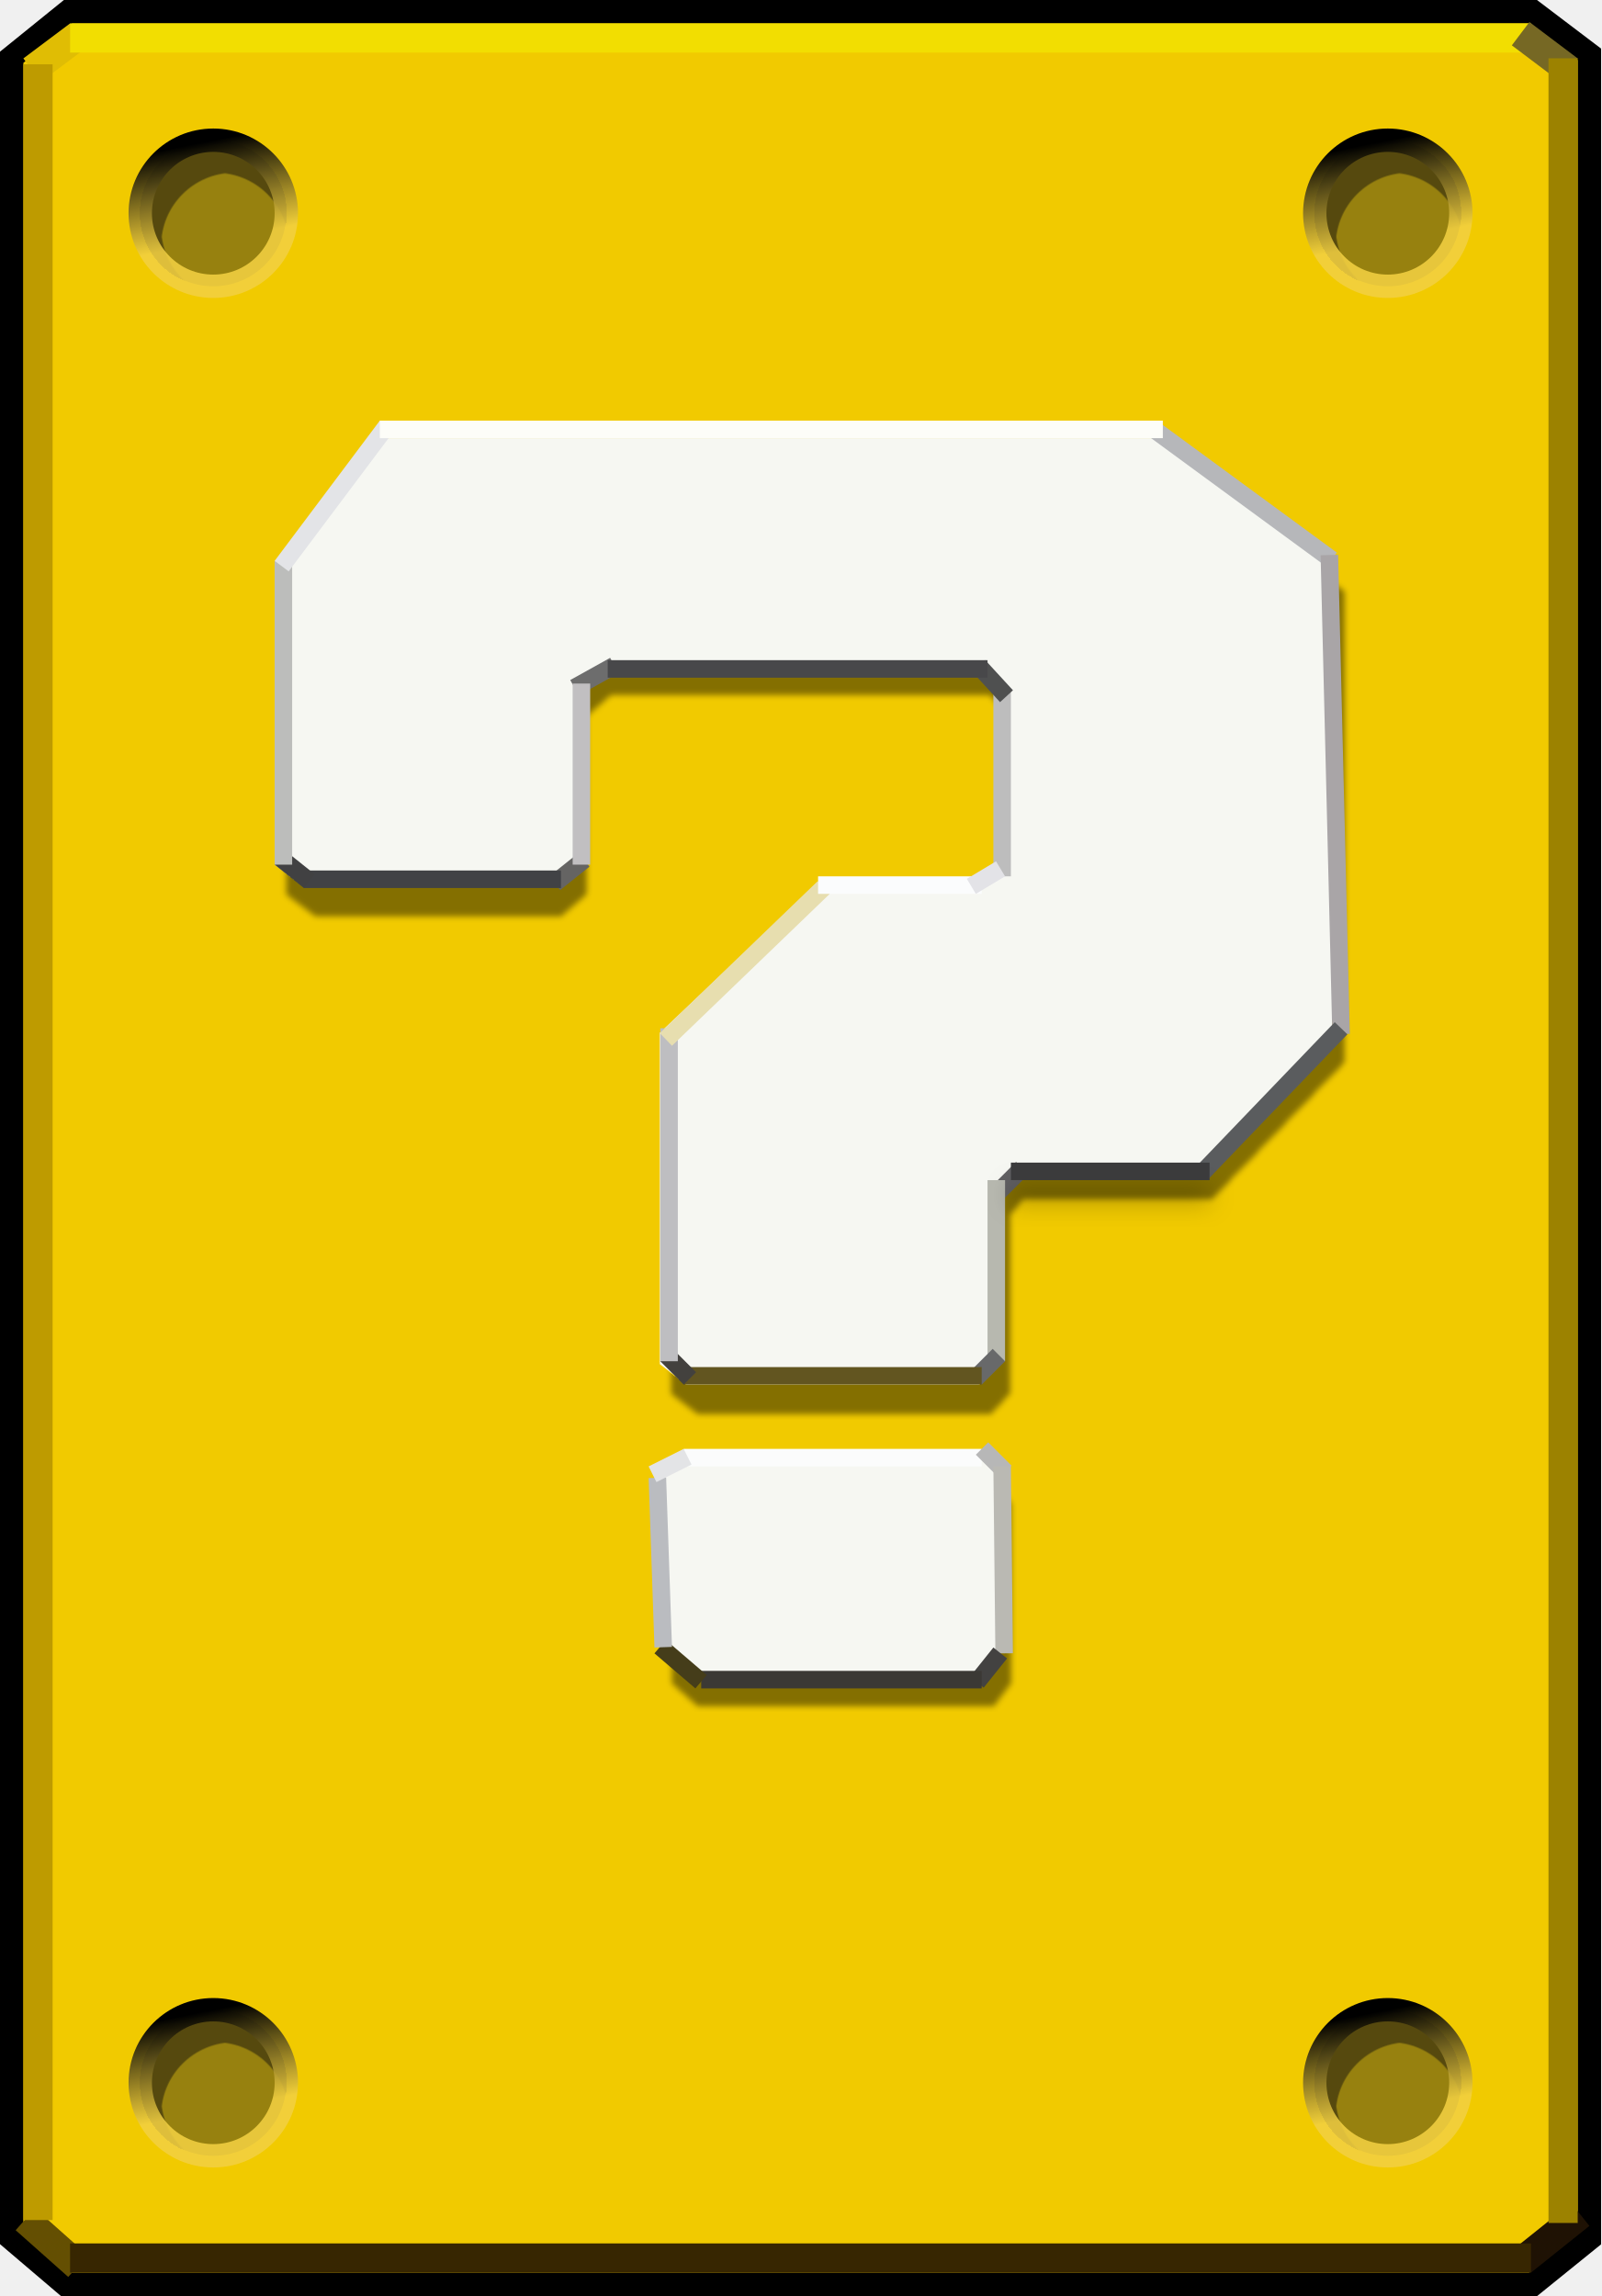
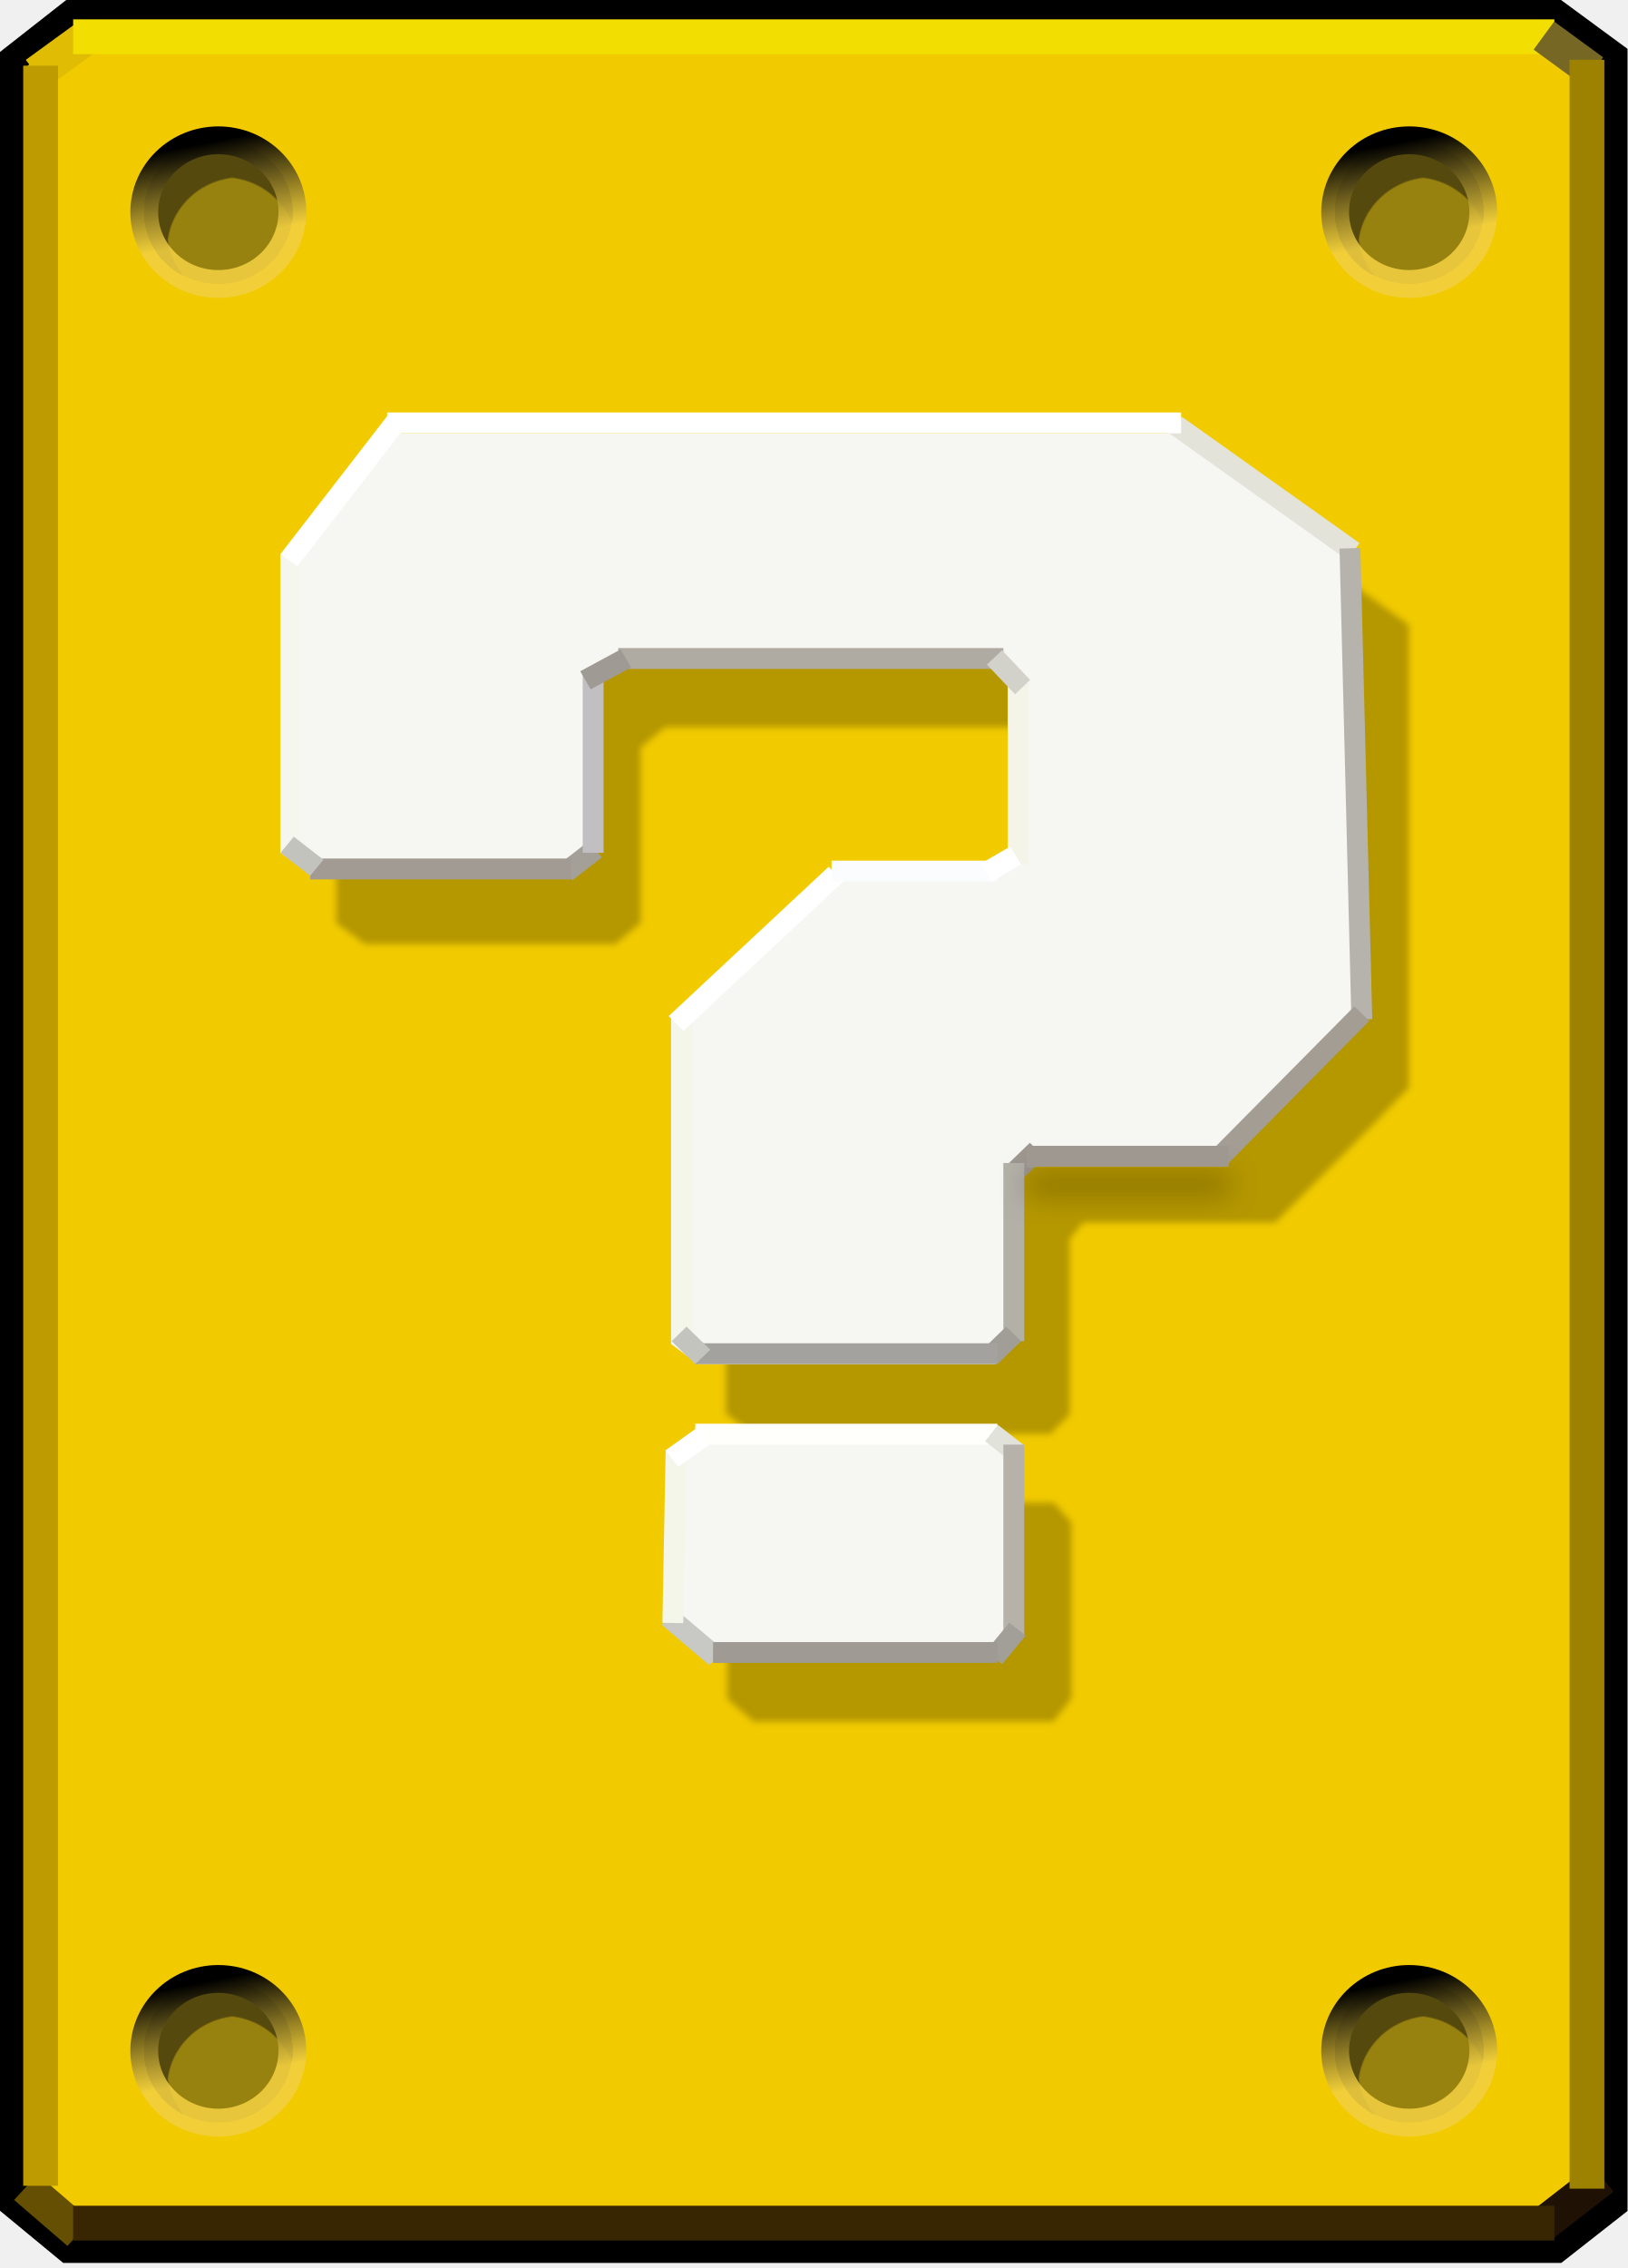
- <svg xmlns="http://www.w3.org/2000/svg" width="274" height="393" viewBox="0 0 274 393" fill="none">
-   <path d="M11.643 2H262.357L272 9.312V383.201L262.357 391H11.161L2 383.201V9.8L11.643 2Z" fill="#F1CA00" stroke="black" stroke-width="4" />
-   <line x1="13.5" y1="6" x2="5.5" y2="12" stroke="#E0BD04" stroke-width="5" />
-   <line x1="12" y1="6.5" x2="262" y2="6.5" stroke="#F2DE01" stroke-width="5" />
-   <line x1="13.339" y1="387.869" x2="4.339" y2="379.869" stroke="#644F02" stroke-width="5" />
-   <path d="M6.505 11.007L6.505 380" stroke="#BE9B00" stroke-width="5" />
-   <line x1="260.438" y1="387.048" x2="270.438" y2="379.048" stroke="#1F1204" stroke-width="5" />
-   <path d="M268.5 12L260.232 5.768" stroke="#766824" stroke-width="5" />
-   <path d="M11.991 386.5L262 386.5" stroke="#372601" stroke-width="5" />
-   <path d="M267.5 380.5L267.5 9.979" stroke="#9C8200" stroke-width="5" />
+ <svg xmlns="http://www.w3.org/2000/svg" width="234" height="326" viewBox="0 0 234 326" fill="none">
+   <path d="M10.214 2H223.786L232 8.039V316.828L223.786 323.27H9.804L2 316.828V8.441L10.214 2Z" fill="#F1CA00" stroke="black" stroke-width="4" />
+   <line y1="-2.5" x2="8.426" y2="-2.5" transform="matrix(-0.808787 0.588101 -0.61187 -0.790959 10.5185 3.65161)" stroke="#E0BD04" stroke-width="5" />
+   <line x1="10.518" y1="5.281" x2="223.481" y2="5.281" stroke="#F2DE01" stroke-width="5" />
+   <line y1="-2.5" x2="10.121" y2="-2.5" transform="matrix(-0.757513 -0.65282 0.675792 -0.737092 13.0741 319.14)" stroke="#644F02" stroke-width="5" />
+   <path d="M5.838 9.438L5.838 314.185" stroke="#BE9B00" stroke-width="5" />
+   <line y1="-2.5" x2="10.78" y2="-2.5" transform="matrix(0.79018 -0.612875 0.636452 0.771316 223.481 321.618)" stroke="#1F1204" stroke-width="5" />
+   <path d="M229.019 10.259L221.976 5.112" stroke="#766824" stroke-width="5" />
+   <path d="M10.511 319.553L223.481 319.553" stroke="#372601" stroke-width="5" />
+   <path d="M228.167 314.598L228.167 8.59" stroke="#9C8200" stroke-width="5" />
  <g filter="url(#filter0_i_44_13)">
-     <circle cx="36.5" cy="36.5" r="12.5" fill="#97810F" />
+     <ellipse cx="31.389" cy="30.493" rx="10.648" ry="10.324" fill="#97810F" />
  </g>
-   <circle cx="36.5" cy="36.5" r="12.5" stroke="url(#paint0_linear_44_13)" stroke-width="4" />
+   <ellipse cx="31.389" cy="30.493" rx="10.648" ry="10.324" stroke="url(#paint0_linear_44_13)" stroke-width="4" />
  <g filter="url(#filter1_i_44_13)">
-     <circle cx="237.5" cy="36.5" r="12.5" fill="#97810F" />
+     <ellipse cx="202.611" cy="30.493" rx="10.648" ry="10.324" fill="#97810F" />
  </g>
-   <circle cx="237.5" cy="36.5" r="12.5" stroke="url(#paint1_linear_44_13)" stroke-width="4" />
+   <ellipse cx="202.611" cy="30.493" rx="10.648" ry="10.324" stroke="url(#paint1_linear_44_13)" stroke-width="4" />
  <g filter="url(#filter2_i_44_13)">
-     <circle cx="36.5" cy="356.5" r="12.5" fill="#97810F" />
+     <ellipse cx="31.389" cy="294.777" rx="10.648" ry="10.324" fill="#97810F" />
  </g>
-   <circle cx="36.5" cy="356.5" r="12.5" stroke="url(#paint2_linear_44_13)" stroke-width="4" />
+   <ellipse cx="31.389" cy="294.777" rx="10.648" ry="10.324" stroke="url(#paint2_linear_44_13)" stroke-width="4" />
  <g filter="url(#filter3_i_44_13)">
-     <circle cx="237.5" cy="356.5" r="12.5" fill="#97810F" />
+     <ellipse cx="202.611" cy="294.777" rx="10.648" ry="10.324" fill="#97810F" />
  </g>
-   <circle cx="237.5" cy="356.5" r="12.5" stroke="url(#paint3_linear_44_13)" stroke-width="4" />
+   <ellipse cx="202.611" cy="294.777" rx="10.648" ry="10.324" stroke="url(#paint3_linear_44_13)" stroke-width="4" />
  <g filter="url(#filter4_d_44_13)">
-     <path d="M113 252.5L117.5 249H168L171 252.5V283L168 287H117.5L113 283V252.5Z" fill="#F6F7F2" />
+     <path d="M96.556 208.884L100.389 205.994H143.407L145.963 208.884V234.074L143.407 237.378H100.389L96.556 234.074V208.884Z" fill="#F6F7F2" />
  </g>
  <g filter="url(#filter5_d_44_13)">
-     <path d="M65.37 75H121.561H199.364L228 96.316V137.882V176.783L205.307 200.23H173L170.728 203V233.5L167.5 237H117.5L112.916 233.5V200.23V176.783L139.391 151.737H167.5L170.728 148V117.5L167.5 113.901H139.391H102.5L98.328 117.5V148L94 151.737H52L47 148V96.316L65.37 75Z" fill="#F6F7F2" />
+     <path d="M55.982 62.29H103.848H170.125L194.519 79.894V114.223V146.351L175.188 165.716H147.667L145.732 168.003V193.193L142.981 196.083H100.389L96.484 193.193V165.716V146.351L119.037 125.666H142.981L145.732 122.58V97.39L142.981 94.418H119.037H87.611L84.058 97.39V122.58L80.37 125.666H44.593L40.333 122.58V79.894L55.982 62.29Z" fill="#F6F7F2" />
  </g>
-   <line x1="197.887" y1="73.79" x2="227.887" y2="95.79" stroke="#B6B7BA" stroke-width="3" />
-   <path d="M227.5 95L229.5 177" stroke="#A9A5A7" stroke-width="3" />
-   <path d="M229.5 176L205.5 201" stroke="#5A5C5E" stroke-width="3" />
-   <line x1="170.939" y1="203.939" x2="174.939" y2="199.939" stroke="#616062" stroke-width="3" />
-   <line x1="170.5" y1="202" x2="170.5" y2="233" stroke="#B7B8AF" stroke-width="3" />
-   <line x1="166.939" y1="235.939" x2="170.939" y2="231.939" stroke="#68696A" stroke-width="3" />
-   <line x1="117" y1="235.5" x2="168" y2="235.5" stroke="#625520" stroke-width="3" />
-   <line x1="114.061" y1="231.939" x2="118.061" y2="235.939" stroke="#43413E" stroke-width="3" />
-   <line x1="114.5" y1="176" x2="114.5" y2="233" stroke="#BEBEC1" stroke-width="3" />
-   <line x1="113.96" y1="177.92" x2="140.96" y2="151.92" stroke="#E7DEAF" stroke-width="3" />
-   <line x1="140" y1="151.5" x2="168" y2="151.5" stroke="#FBFCFD" stroke-width="3" />
-   <line x1="105.142" y1="113.912" x2="98.317" y2="117.71" stroke="#6D6D6D" stroke-width="3" />
-   <line x1="99.945" y1="147.172" x2="94.936" y2="151.172" stroke="#656463" stroke-width="3" />
-   <path d="M171.5 118.5V150" stroke="#BDBDBD" stroke-width="3" />
-   <line x1="96" y1="150.5" x2="52" y2="150.5" stroke="#414245" stroke-width="3" />
-   <line x1="47.937" y1="146.829" x2="52.937" y2="150.829" stroke="#414142" stroke-width="3" />
-   <path d="M167.5 114L172.248 119.168" stroke="#4F5050" stroke-width="3" />
+   <line y1="-1.5" x2="31.356" y2="-1.5" transform="matrix(0.815006 0.579453 -0.603256 0.797548 168.111 62.2898)" stroke="#E4E3DA" stroke-width="3" />
+   <path d="M194.093 78.808L195.796 146.53" stroke="#B6B3AC" stroke-width="3" />
+   <path d="M195.796 145.704L175.352 166.351" stroke="#A39D93" stroke-width="3" />
+   <line y1="-1.5" x2="4.746" y2="-1.5" transform="matrix(0.717964 -0.69608 0.717964 0.69608 146.815 169.655)" stroke="#9D978F" stroke-width="3" />
+   <line x1="145.759" y1="167.177" x2="145.759" y2="192.78" stroke="#B3B0A8" stroke-width="3" />
+   <line y1="-1.5" x2="4.746" y2="-1.5" transform="matrix(0.717964 -0.69608 0.717964 0.69608 143.407 196.083)" stroke="#A19E97" stroke-width="3" />
+   <line x1="99.963" y1="194.583" x2="143.407" y2="194.583" stroke="#A4A29E" stroke-width="3" />
+   <line x1="98.056" y1="145.704" x2="98.056" y2="192.78" stroke="#F5F6EA" stroke-width="3" />
+   <line y1="-1.5" x2="31.466" y2="-1.5" transform="matrix(0.730954 -0.682427 0.704704 0.709502 98.2593 148.182)" stroke="white" stroke-width="3" />
+   <line x1="119.556" y1="125.209" x2="143.407" y2="125.209" stroke="#FBFCFD" stroke-width="3" />
+   <line y1="-1.5" x2="5.396" y2="-1.5" transform="matrix(-0.790714 0.612186 -0.63577 -0.771879 84.6373 120.927)" stroke="#A49F97" stroke-width="3" />
+   <path d="M146.389 98.216V124.231" stroke="#F4F4E9" stroke-width="3" />
+   <line x1="82.074" y1="124.905" x2="44.593" y2="124.905" stroke="#A19B93" stroke-width="3" />
  <g filter="url(#filter6_d_44_13)">
-     <line x1="207" y1="200.5" x2="173" y2="200.5" stroke="#3B3B3C" stroke-width="3" />
+     <line x1="176.63" y1="166.2" x2="147.667" y2="166.2" stroke="#9E9891" stroke-width="3" />
  </g>
-   <line x1="48.5" y1="96" x2="48.5" y2="148" stroke="#BCBDBB" stroke-width="3" />
-   <line x1="99.5" y1="117" x2="99.5" y2="148" stroke="#C1BFC1" stroke-width="3" />
-   <line x1="117" y1="249.5" x2="168" y2="249.5" stroke="#FBFCFC" stroke-width="3" />
-   <line x1="168.061" y1="247.939" x2="172.061" y2="251.939" stroke="#B7B7B7" stroke-width="3" />
-   <line x1="171.5" y1="250.984" x2="171.844" y2="282.998" stroke="#BAB9B3" stroke-width="3" />
-   <line x1="171.171" y1="282.937" x2="167.171" y2="287.937" stroke="#434241" stroke-width="3" />
-   <line x1="120" y1="287.5" x2="168" y2="287.5" stroke="#3B3935" stroke-width="3" />
-   <line x1="166.228" y1="151.714" x2="171.228" y2="148.714" stroke="#E3E3E7" stroke-width="3" />
-   <line x1="112.976" y1="281.861" x2="119.976" y2="287.861" stroke="#453D1A" stroke-width="3" />
-   <line x1="112.499" y1="252.948" x2="113.499" y2="281.948" stroke="#BABCC0" stroke-width="3" />
-   <line x1="117.671" y1="249.342" x2="111.671" y2="252.342" stroke="#E3E4E6" stroke-width="3" />
-   <line x1="104" y1="114.5" x2="169" y2="114.5" stroke="#48484A" stroke-width="3" />
-   <line x1="66.2" y1="72.9" x2="48.2" y2="96.9" stroke="#E3E4E7" stroke-width="3" />
-   <line x1="65" y1="73.5" x2="199" y2="73.5" stroke="#FDFDF8" stroke-width="3" />
+   <line x1="41.833" y1="79.633" x2="41.833" y2="122.579" stroke="#F5F6ED" stroke-width="3" />
+   <line x1="85.278" y1="96.977" x2="85.278" y2="122.579" stroke="#C1BFC1" stroke-width="3" />
+   <line y1="-1.5" x2="5.39" y2="-1.5" transform="matrix(0.79018 0.612875 -0.636452 0.771316 40.3333 122.58)" stroke="#C3C3BE" stroke-width="3" />
+   <line x1="99.963" y1="206.146" x2="143.407" y2="206.146" stroke="#FFFFFC" stroke-width="3" />
+   <path d="M142.556 205.994L146.337 208.935" stroke="#E1E2DA" stroke-width="3" />
+   <line x1="145.759" y1="207.646" x2="145.759" y2="234.9" stroke="#B6B2AA" stroke-width="3" />
+   <line y1="-1.5" x2="5.354" y2="-1.5" transform="matrix(-0.636452 0.771316 -0.79018 -0.612875 145.111 233.248)" stroke="#A29F98" stroke-width="3" />
+   <line y1="-1.5" x2="4.927" y2="-1.5" transform="matrix(0.864388 -0.502825 0.526241 0.850335 142.556 126.709)" stroke="white" stroke-width="3" />
+   <path d="M96.13 232.422L102.944 238.204" stroke="#C8C9C4" stroke-width="3" />
+   <line y1="-1.5" x2="24.788" y2="-1.5" transform="matrix(-0.0189213 0.999821 -0.999842 -0.0177857 95.7037 208.472)" stroke="#F5F6EA" stroke-width="3" />
+   <line y1="-1.5" x2="5.654" y2="-1.5" transform="matrix(-0.81431 0.580431 -0.60423 -0.79681 100.308 205.168)" stroke="white" stroke-width="3" />
+   <line x1="102.519" y1="237.529" x2="143.407" y2="237.529" stroke="#9F9B94" stroke-width="3" />
+   <line x1="88.889" y1="94.651" x2="144.259" y2="94.651" stroke="#AFABA3" stroke-width="3" />
+   <line y1="-1.5" x2="4.746" y2="-1.5" transform="matrix(0.717964 0.69608 -0.717964 0.69608 96.5556 192.78)" stroke="#C4C4BF" stroke-width="3" />
+   <line y1="-1.5" x2="6.606" y2="-1.5" transform="matrix(-0.880073 0.474839 -0.497822 -0.867279 89.2401 93.3439)" stroke="#9F9A93" stroke-width="3" />
+   <line y1="-1.5" x2="25.06" y2="-1.5" transform="matrix(-0.611869 0.790959 -0.808787 -0.588101 55.6667 59.812)" stroke="white" stroke-width="3" />
+   <path d="M142.981 94.499L147.026 98.767" stroke="#D3D2CA" stroke-width="3" />
+   <line x1="55.667" y1="60.79" x2="169.815" y2="60.79" stroke="white" stroke-width="3" />
  <defs>
-     <filter id="filter0_i_44_13" x="22" y="22" width="31" height="32" filterUnits="userSpaceOnUse" color-interpolation-filters="sRGB">
+     <filter id="filter0_i_44_13" x="18.741" y="18.169" width="27.296" height="27.647" filterUnits="userSpaceOnUse" color-interpolation-filters="sRGB">
      <feFlood flood-opacity="0" result="BackgroundImageFix" />
      <feBlend mode="normal" in="SourceGraphic" in2="BackgroundImageFix" result="shape" />
      <feColorMatrix in="SourceAlpha" type="matrix" values="0 0 0 0 0 0 0 0 0 0 0 0 0 0 0 0 0 0 127 0" result="hardAlpha" />
      <feMorphology radius="3" operator="erode" in="SourceAlpha" result="effect1_innerShadow_44_13" />
      <feOffset dx="2" dy="4" />
      <feComposite in2="hardAlpha" operator="arithmetic" k2="-1" k3="1" />
      <feColorMatrix type="matrix" values="0 0 0 0 0.252 0 0 0 0 0.213 0 0 0 0 0.05 0 0 0 0.75 0" />
      <feBlend mode="normal" in2="shape" result="effect1_innerShadow_44_13" />
    </filter>
-     <filter id="filter1_i_44_13" x="223" y="22" width="31" height="32" filterUnits="userSpaceOnUse" color-interpolation-filters="sRGB">
+     <filter id="filter1_i_44_13" x="189.963" y="18.169" width="27.296" height="27.647" filterUnits="userSpaceOnUse" color-interpolation-filters="sRGB">
      <feFlood flood-opacity="0" result="BackgroundImageFix" />
      <feBlend mode="normal" in="SourceGraphic" in2="BackgroundImageFix" result="shape" />
      <feColorMatrix in="SourceAlpha" type="matrix" values="0 0 0 0 0 0 0 0 0 0 0 0 0 0 0 0 0 0 127 0" result="hardAlpha" />
      <feMorphology radius="3" operator="erode" in="SourceAlpha" result="effect1_innerShadow_44_13" />
      <feOffset dx="2" dy="4" />
      <feComposite in2="hardAlpha" operator="arithmetic" k2="-1" k3="1" />
      <feColorMatrix type="matrix" values="0 0 0 0 0.252 0 0 0 0 0.213 0 0 0 0 0.05 0 0 0 0.75 0" />
      <feBlend mode="normal" in2="shape" result="effect1_innerShadow_44_13" />
    </filter>
-     <filter id="filter2_i_44_13" x="22" y="342" width="31" height="32" filterUnits="userSpaceOnUse" color-interpolation-filters="sRGB">
+     <filter id="filter2_i_44_13" x="18.741" y="282.453" width="27.296" height="27.647" filterUnits="userSpaceOnUse" color-interpolation-filters="sRGB">
      <feFlood flood-opacity="0" result="BackgroundImageFix" />
      <feBlend mode="normal" in="SourceGraphic" in2="BackgroundImageFix" result="shape" />
      <feColorMatrix in="SourceAlpha" type="matrix" values="0 0 0 0 0 0 0 0 0 0 0 0 0 0 0 0 0 0 127 0" result="hardAlpha" />
      <feMorphology radius="3" operator="erode" in="SourceAlpha" result="effect1_innerShadow_44_13" />
      <feOffset dx="2" dy="4" />
      <feComposite in2="hardAlpha" operator="arithmetic" k2="-1" k3="1" />
      <feColorMatrix type="matrix" values="0 0 0 0 0.252 0 0 0 0 0.213 0 0 0 0 0.05 0 0 0 0.75 0" />
      <feBlend mode="normal" in2="shape" result="effect1_innerShadow_44_13" />
    </filter>
-     <filter id="filter3_i_44_13" x="223" y="342" width="31" height="32" filterUnits="userSpaceOnUse" color-interpolation-filters="sRGB">
+     <filter id="filter3_i_44_13" x="189.963" y="282.453" width="27.296" height="27.647" filterUnits="userSpaceOnUse" color-interpolation-filters="sRGB">
      <feFlood flood-opacity="0" result="BackgroundImageFix" />
      <feBlend mode="normal" in="SourceGraphic" in2="BackgroundImageFix" result="shape" />
      <feColorMatrix in="SourceAlpha" type="matrix" values="0 0 0 0 0 0 0 0 0 0 0 0 0 0 0 0 0 0 127 0" result="hardAlpha" />
      <feMorphology radius="3" operator="erode" in="SourceAlpha" result="effect1_innerShadow_44_13" />
      <feOffset dx="2" dy="4" />
      <feComposite in2="hardAlpha" operator="arithmetic" k2="-1" k3="1" />
      <feColorMatrix type="matrix" values="0 0 0 0 0.252 0 0 0 0 0.213 0 0 0 0 0.05 0 0 0 0.75 0" />
      <feBlend mode="normal" in2="shape" result="effect1_innerShadow_44_13" />
    </filter>
-     <filter id="filter4_d_44_13" x="113" y="249" width="61" height="44" filterUnits="userSpaceOnUse" color-interpolation-filters="sRGB">
+     <filter id="filter4_d_44_13" x="96.556" y="205.994" width="58.407" height="42.384" filterUnits="userSpaceOnUse" color-interpolation-filters="sRGB">
      <feFlood flood-opacity="0" result="BackgroundImageFix" />
      <feColorMatrix in="SourceAlpha" type="matrix" values="0 0 0 0 0 0 0 0 0 0 0 0 0 0 0 0 0 0 127 0" result="hardAlpha" />
-       <feOffset dx="2" dy="5" />
+       <feOffset dx="8" dy="10" />
      <feGaussianBlur stdDeviation="0.5" />
      <feComposite in2="hardAlpha" operator="out" />
-       <feColorMatrix type="matrix" values="0 0 0 0 0 0 0 0 0 0 0 0 0 0 0 0 0 0 0.45 0" />
+       <feColorMatrix type="matrix" values="0 0 0 0 0 0 0 0 0 0 0 0 0 0 0 0 0 0 0.25 0" />
      <feBlend mode="normal" in2="BackgroundImageFix" result="effect1_dropShadow_44_13" />
      <feBlend mode="normal" in="SourceGraphic" in2="effect1_dropShadow_44_13" result="shape" />
    </filter>
-     <filter id="filter5_d_44_13" x="47" y="75" width="184" height="168" filterUnits="userSpaceOnUse" color-interpolation-filters="sRGB">
+     <filter id="filter5_d_44_13" x="40.333" y="62.29" width="163.185" height="144.794" filterUnits="userSpaceOnUse" color-interpolation-filters="sRGB">
      <feFlood flood-opacity="0" result="BackgroundImageFix" />
      <feColorMatrix in="SourceAlpha" type="matrix" values="0 0 0 0 0 0 0 0 0 0 0 0 0 0 0 0 0 0 127 0" result="hardAlpha" />
-       <feOffset dx="2" dy="5" />
+       <feOffset dx="8" dy="10" />
      <feGaussianBlur stdDeviation="0.5" />
      <feComposite in2="hardAlpha" operator="out" />
-       <feColorMatrix type="matrix" values="0 0 0 0 0 0 0 0 0 0 0 0 0 0 0 0 0 0 0.45 0" />
+       <feColorMatrix type="matrix" values="0 0 0 0 0 0 0 0 0 0 0 0 0 0 0 0 0 0 0.25 0" />
      <feBlend mode="normal" in2="BackgroundImageFix" result="effect1_dropShadow_44_13" />
      <feBlend mode="normal" in="SourceGraphic" in2="effect1_dropShadow_44_13" result="shape" />
    </filter>
-     <filter id="filter6_d_44_13" x="169" y="199" width="42" height="11" filterUnits="userSpaceOnUse" color-interpolation-filters="sRGB">
+     <filter id="filter6_d_44_13" x="143.667" y="164.7" width="36.963" height="11" filterUnits="userSpaceOnUse" color-interpolation-filters="sRGB">
      <feFlood flood-opacity="0" result="BackgroundImageFix" />
      <feColorMatrix in="SourceAlpha" type="matrix" values="0 0 0 0 0 0 0 0 0 0 0 0 0 0 0 0 0 0 127 0" result="hardAlpha" />
      <feOffset dy="4" />
      <feGaussianBlur stdDeviation="2" />
      <feComposite in2="hardAlpha" operator="out" />
      <feColorMatrix type="matrix" values="0 0 0 0 0 0 0 0 0 0 0 0 0 0 0 0 0 0 0.25 0" />
      <feBlend mode="normal" in2="BackgroundImageFix" result="effect1_dropShadow_44_13" />
      <feBlend mode="normal" in="SourceGraphic" in2="effect1_dropShadow_44_13" result="shape" />
    </filter>
-     <linearGradient id="paint0_linear_44_13" x1="36.5" y1="24" x2="39.833" y2="40.667" gradientUnits="userSpaceOnUse">
+     <linearGradient id="paint0_linear_44_13" x1="31.389" y1="20.169" x2="34.064" y2="33.966" gradientUnits="userSpaceOnUse">
      <stop />
      <stop offset="1" stop-color="#F2D042" stop-opacity="0.87" />
    </linearGradient>
-     <linearGradient id="paint1_linear_44_13" x1="237.5" y1="24" x2="240.833" y2="40.667" gradientUnits="userSpaceOnUse">
+     <linearGradient id="paint1_linear_44_13" x1="202.611" y1="20.169" x2="205.286" y2="33.966" gradientUnits="userSpaceOnUse">
      <stop />
      <stop offset="1" stop-color="#F2D042" stop-opacity="0.87" />
    </linearGradient>
-     <linearGradient id="paint2_linear_44_13" x1="36.5" y1="344" x2="39.833" y2="360.667" gradientUnits="userSpaceOnUse">
+     <linearGradient id="paint2_linear_44_13" x1="31.389" y1="284.453" x2="34.064" y2="298.25" gradientUnits="userSpaceOnUse">
      <stop />
      <stop offset="1" stop-color="#F2D042" stop-opacity="0.87" />
    </linearGradient>
-     <linearGradient id="paint3_linear_44_13" x1="237.5" y1="344" x2="240.833" y2="360.667" gradientUnits="userSpaceOnUse">
+     <linearGradient id="paint3_linear_44_13" x1="202.611" y1="284.453" x2="205.286" y2="298.25" gradientUnits="userSpaceOnUse">
      <stop />
      <stop offset="1" stop-color="#F2D042" stop-opacity="0.87" />
    </linearGradient>
  </defs>
</svg>
